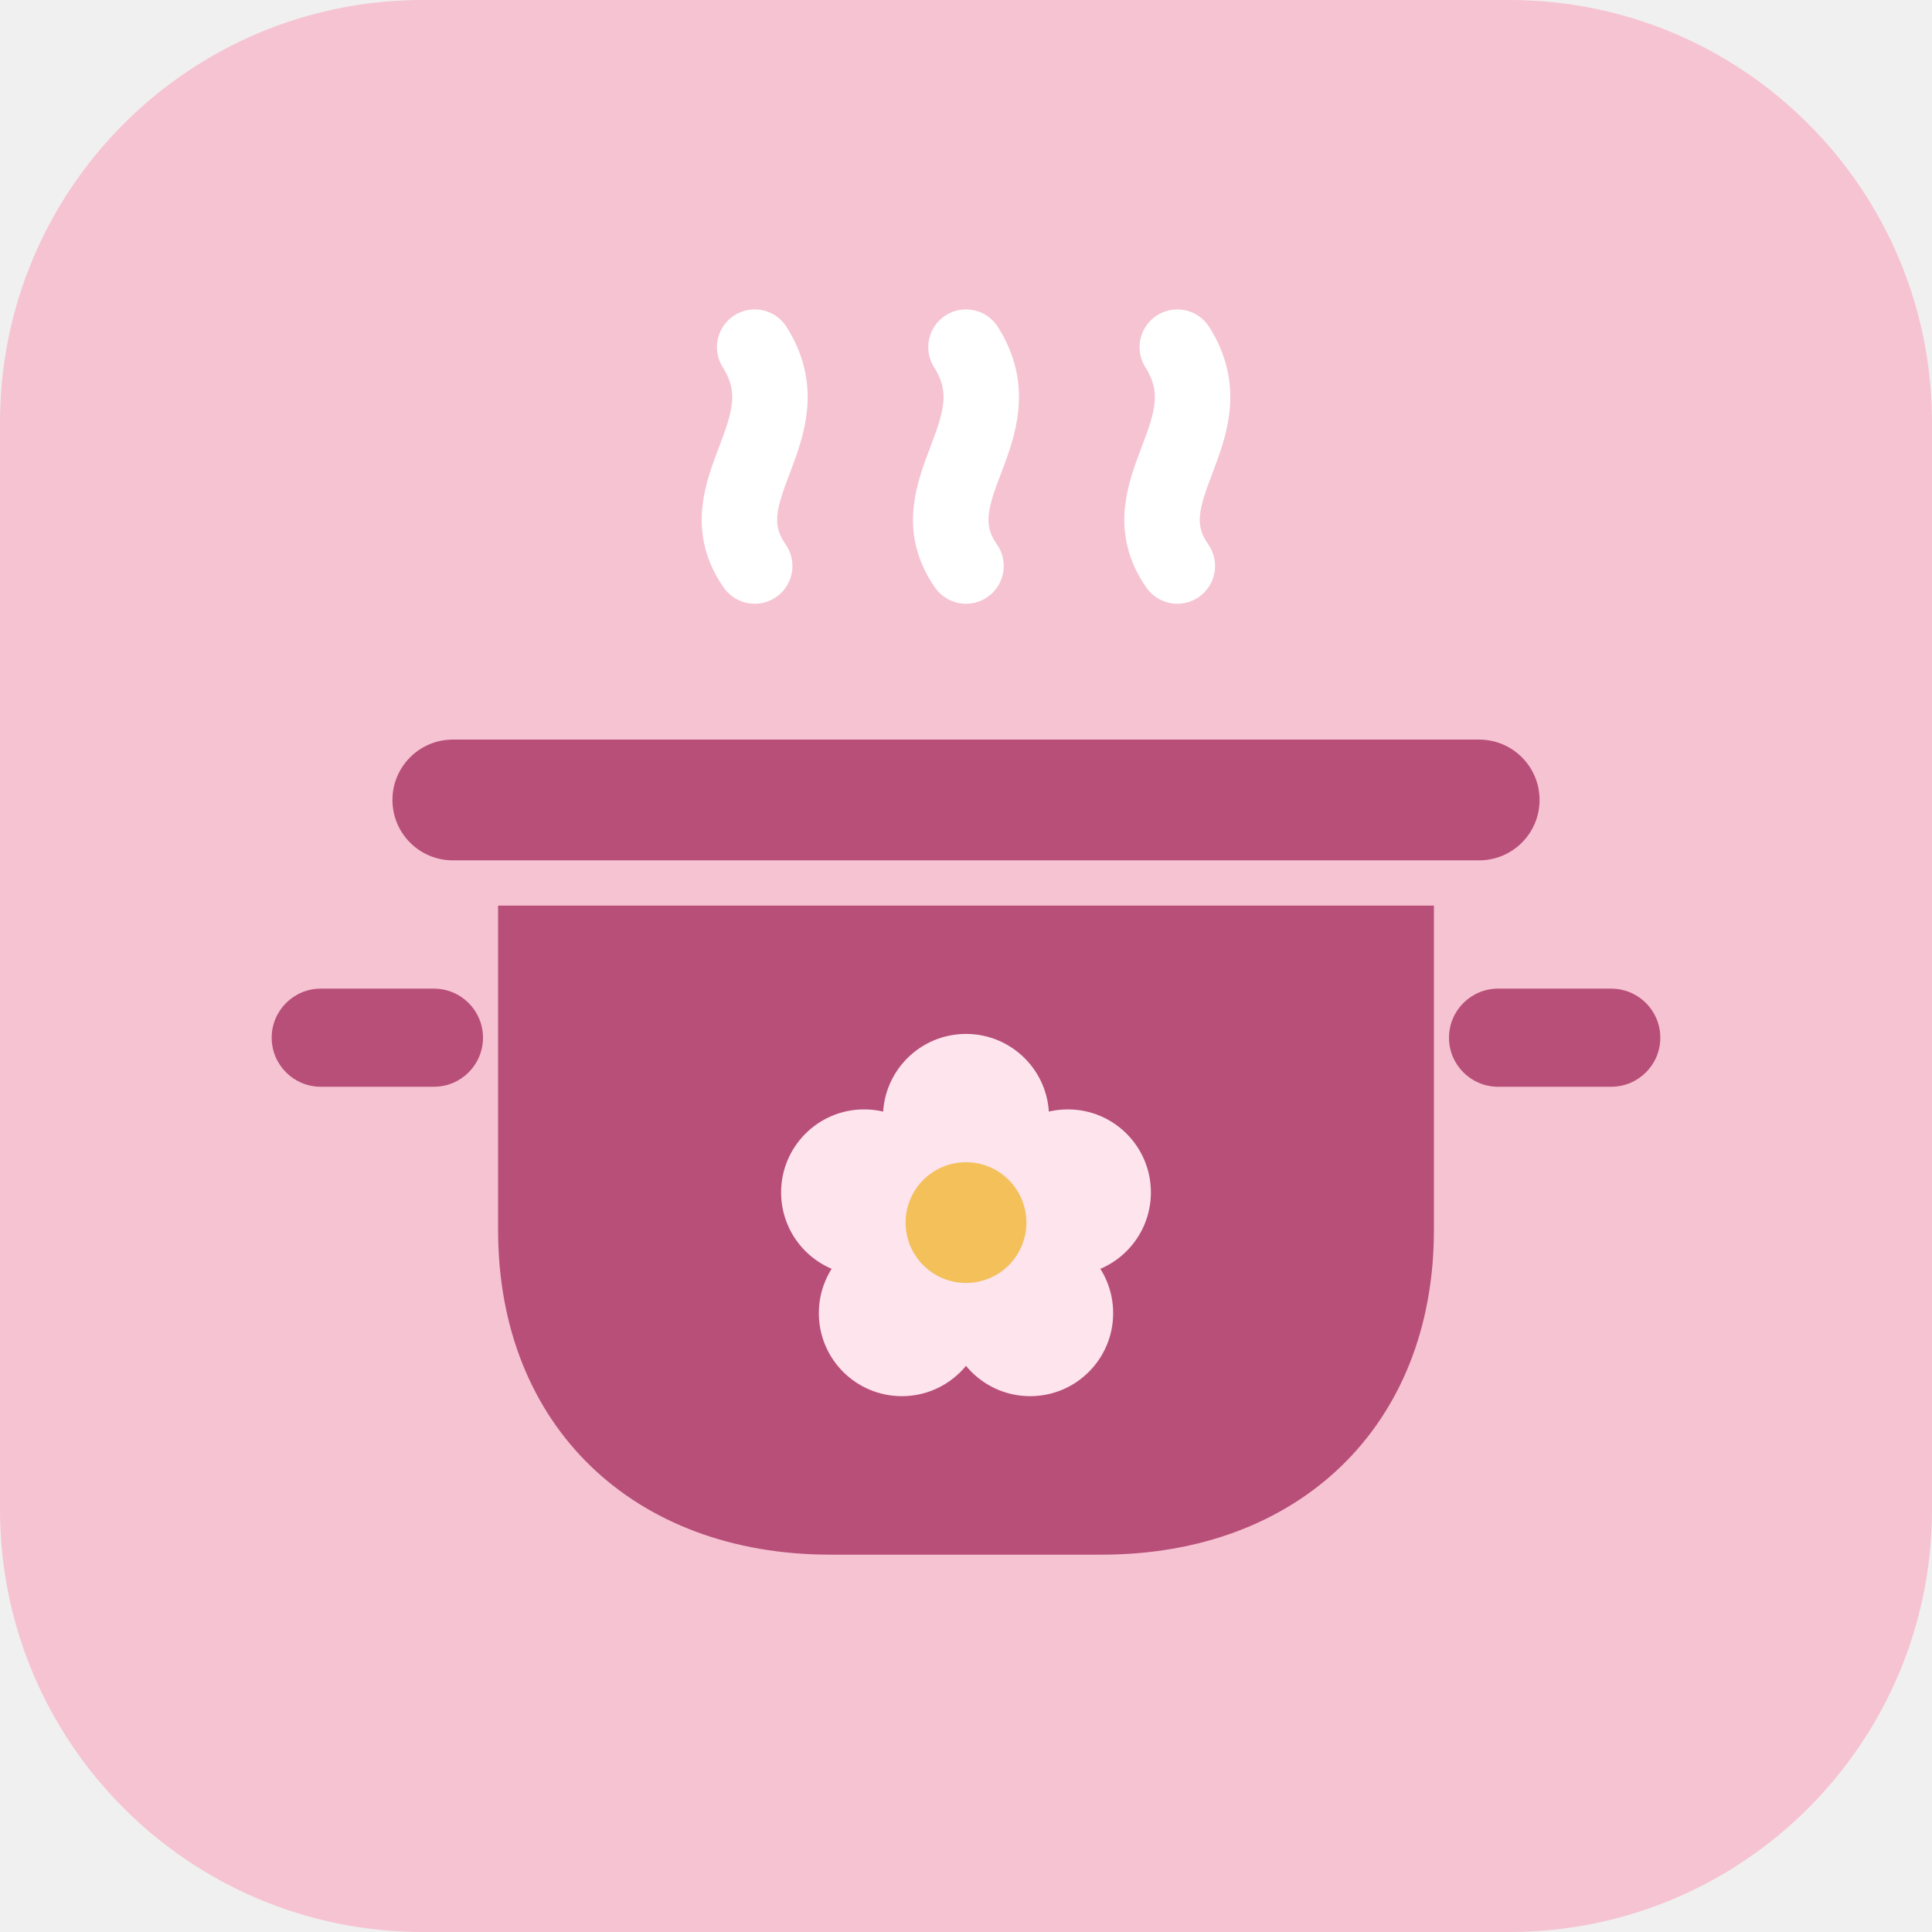
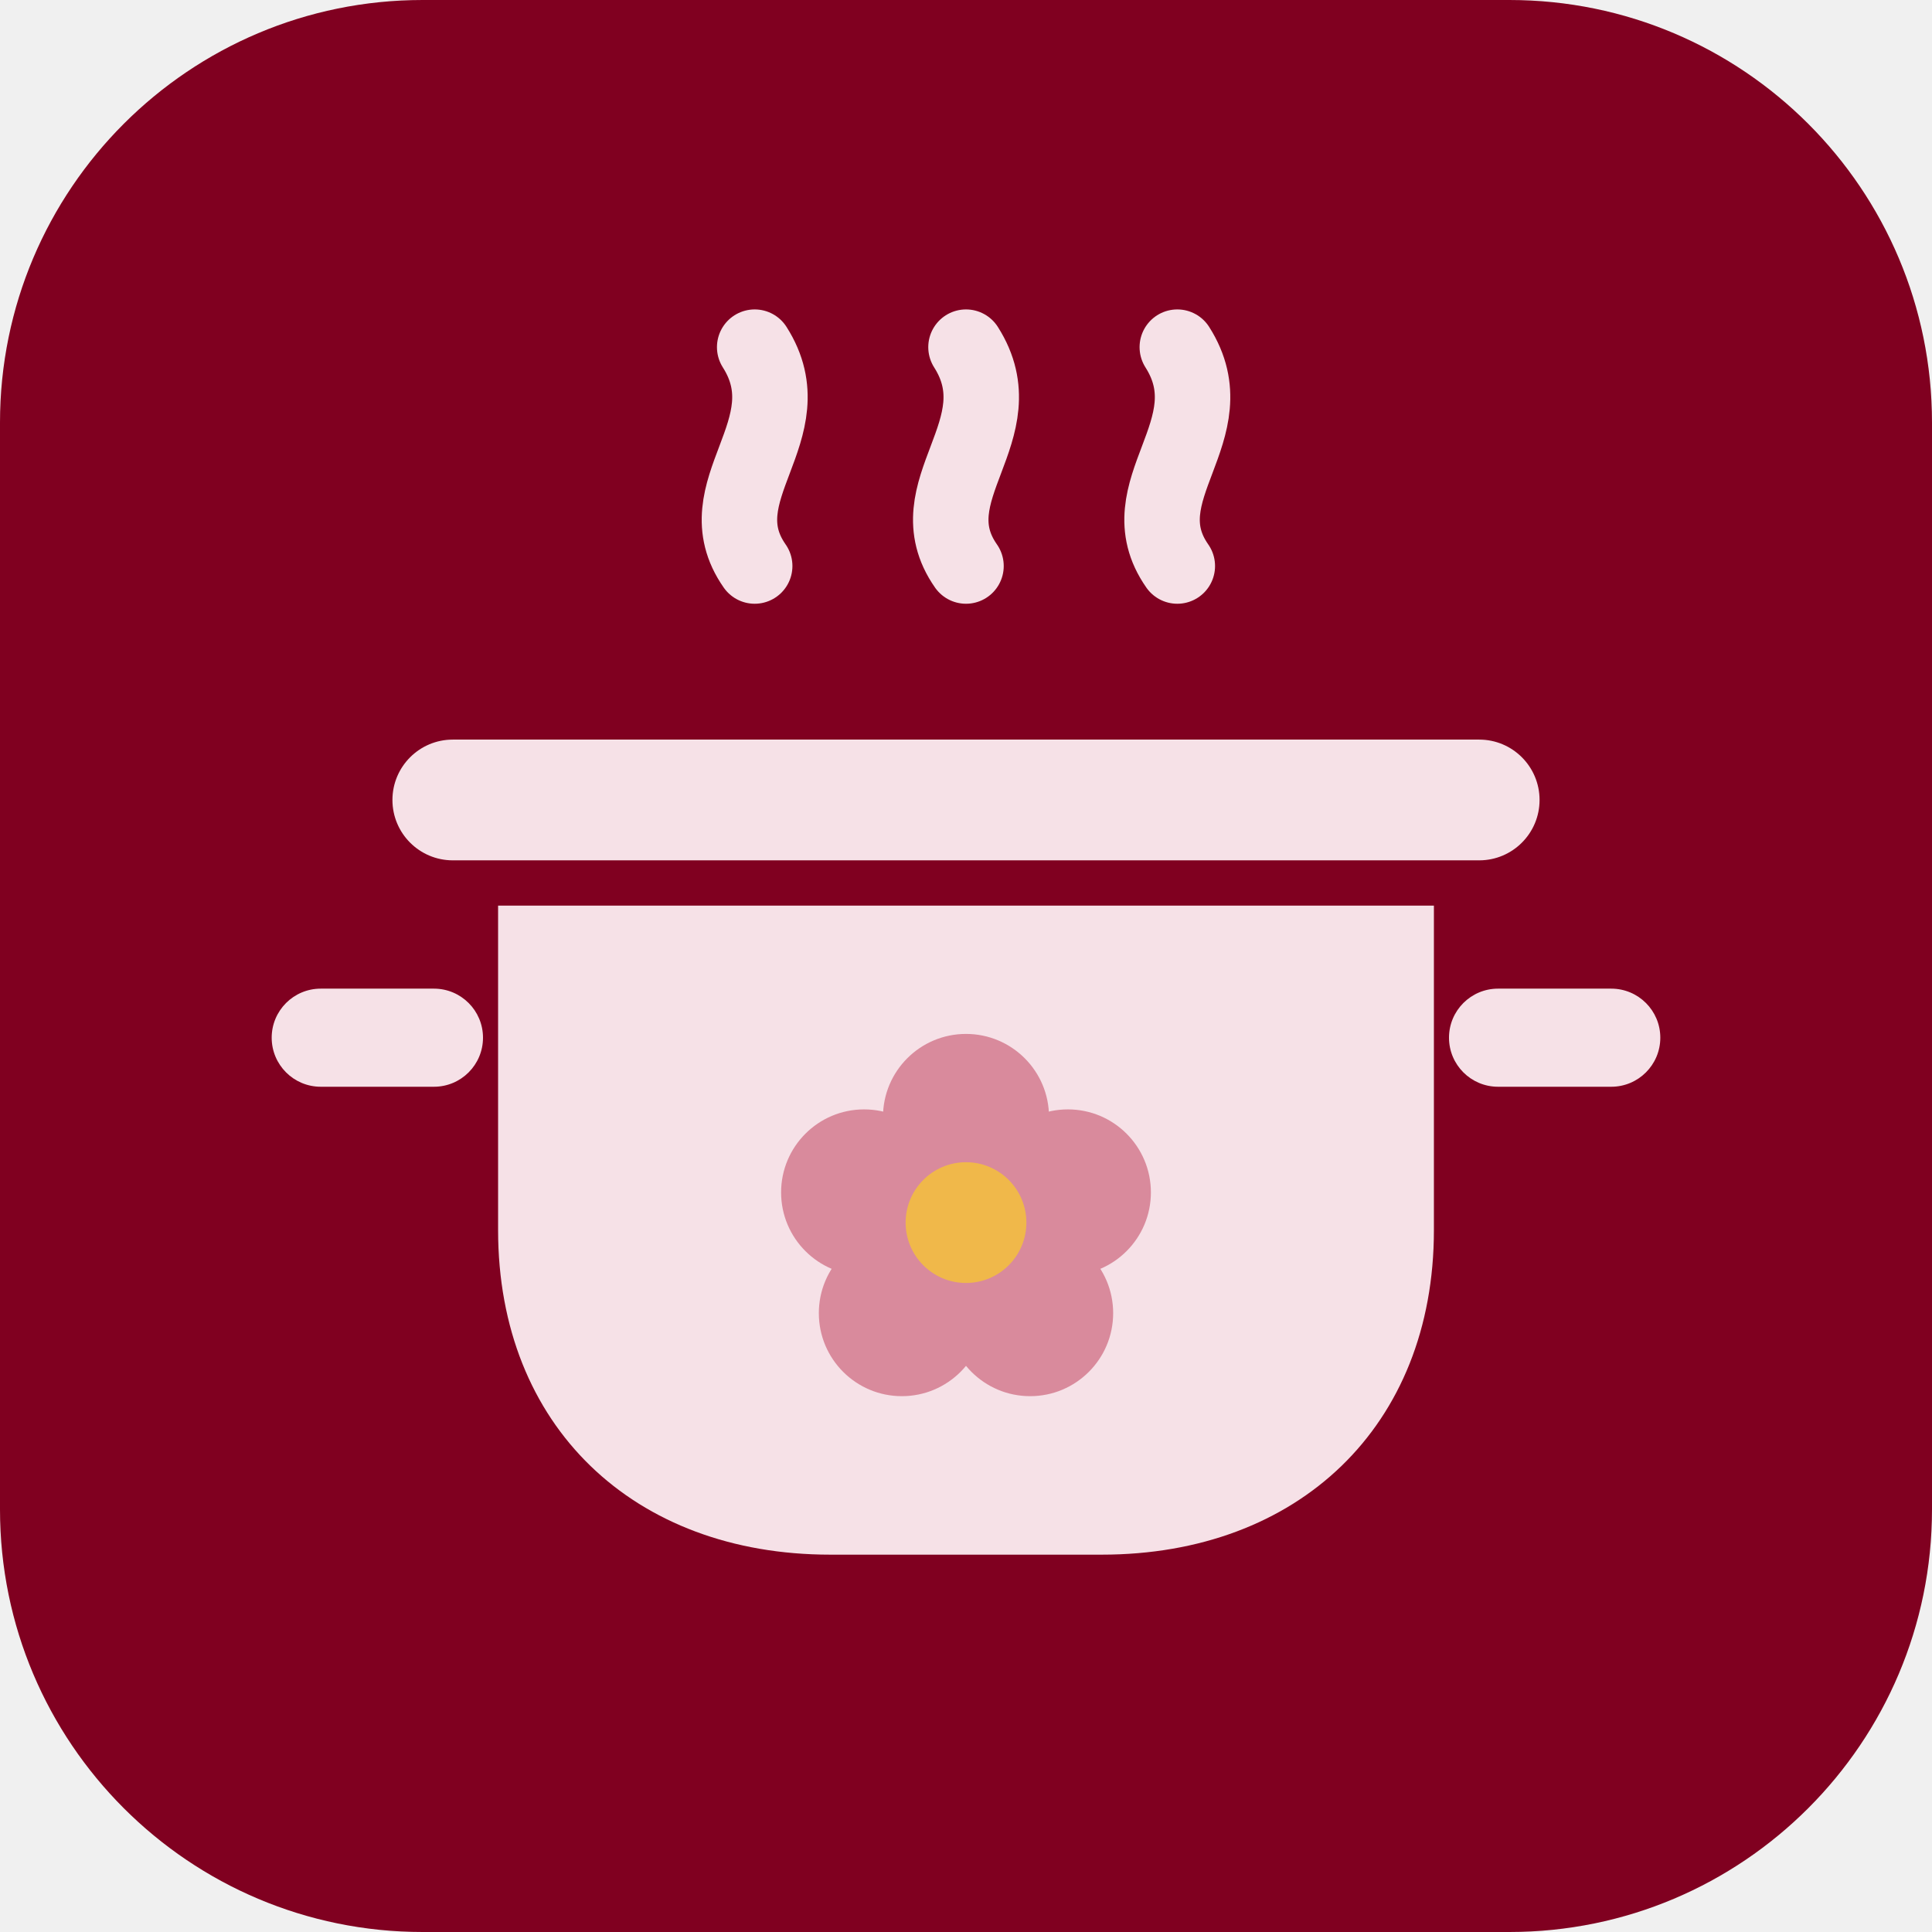
<svg xmlns="http://www.w3.org/2000/svg" viewBox="0 0 512 512">
-   <rect width="512" height="512" rx="112" fill="#f6c3d2" />
-   <g fill="none" stroke="#fff" stroke-width="20" stroke-linecap="round">
+   <rect width="512" height="512" rx="112" fill="#800020" />
+   <g fill="none" stroke="#f6e1e7" stroke-width="20" stroke-linecap="round">
    <path d="M200 150c-14-20 14-36 0-58M256 150c-14-20 14-36 0-58M312 150c-14-20 14-36 0-58" />
  </g>
-   <rect x="104" y="196" width="304" height="32" rx="16" fill="#b84f78" />
-   <path d="M132 240h248v86c0 52-36 86-88 86h-72c-52 0-88-34-88-86z" fill="#b84f78" />
-   <rect x="72" y="262" width="56" height="26" rx="13" fill="#b84f78" />
-   <rect x="384" y="262" width="56" height="26" rx="13" fill="#b84f78" />
-   <g fill="#fde4ed">
+   <rect x="104" y="196" width="304" height="32" rx="16" fill="#f6e1e7" />
+   <path d="M132 240h248v86c0 52-36 86-88 86h-72c-52 0-88-34-88-86z" fill="#f6e1e7" />
+   <rect x="72" y="262" width="56" height="26" rx="13" fill="#f6e1e7" />
+   <rect x="384" y="262" width="56" height="26" rx="13" fill="#f6e1e7" />
+   <g fill="#d98a9c">
    <circle cx="256" cy="296" r="22" />
    <circle cx="283" cy="316" r="22" />
    <circle cx="273" cy="348" r="22" />
    <circle cx="239" cy="348" r="22" />
    <circle cx="229" cy="316" r="22" />
  </g>
-   <circle cx="256" cy="324" r="16" fill="#f4c05a" />
+   <circle cx="256" cy="324" r="16" fill="#f0b84a" />
</svg>
